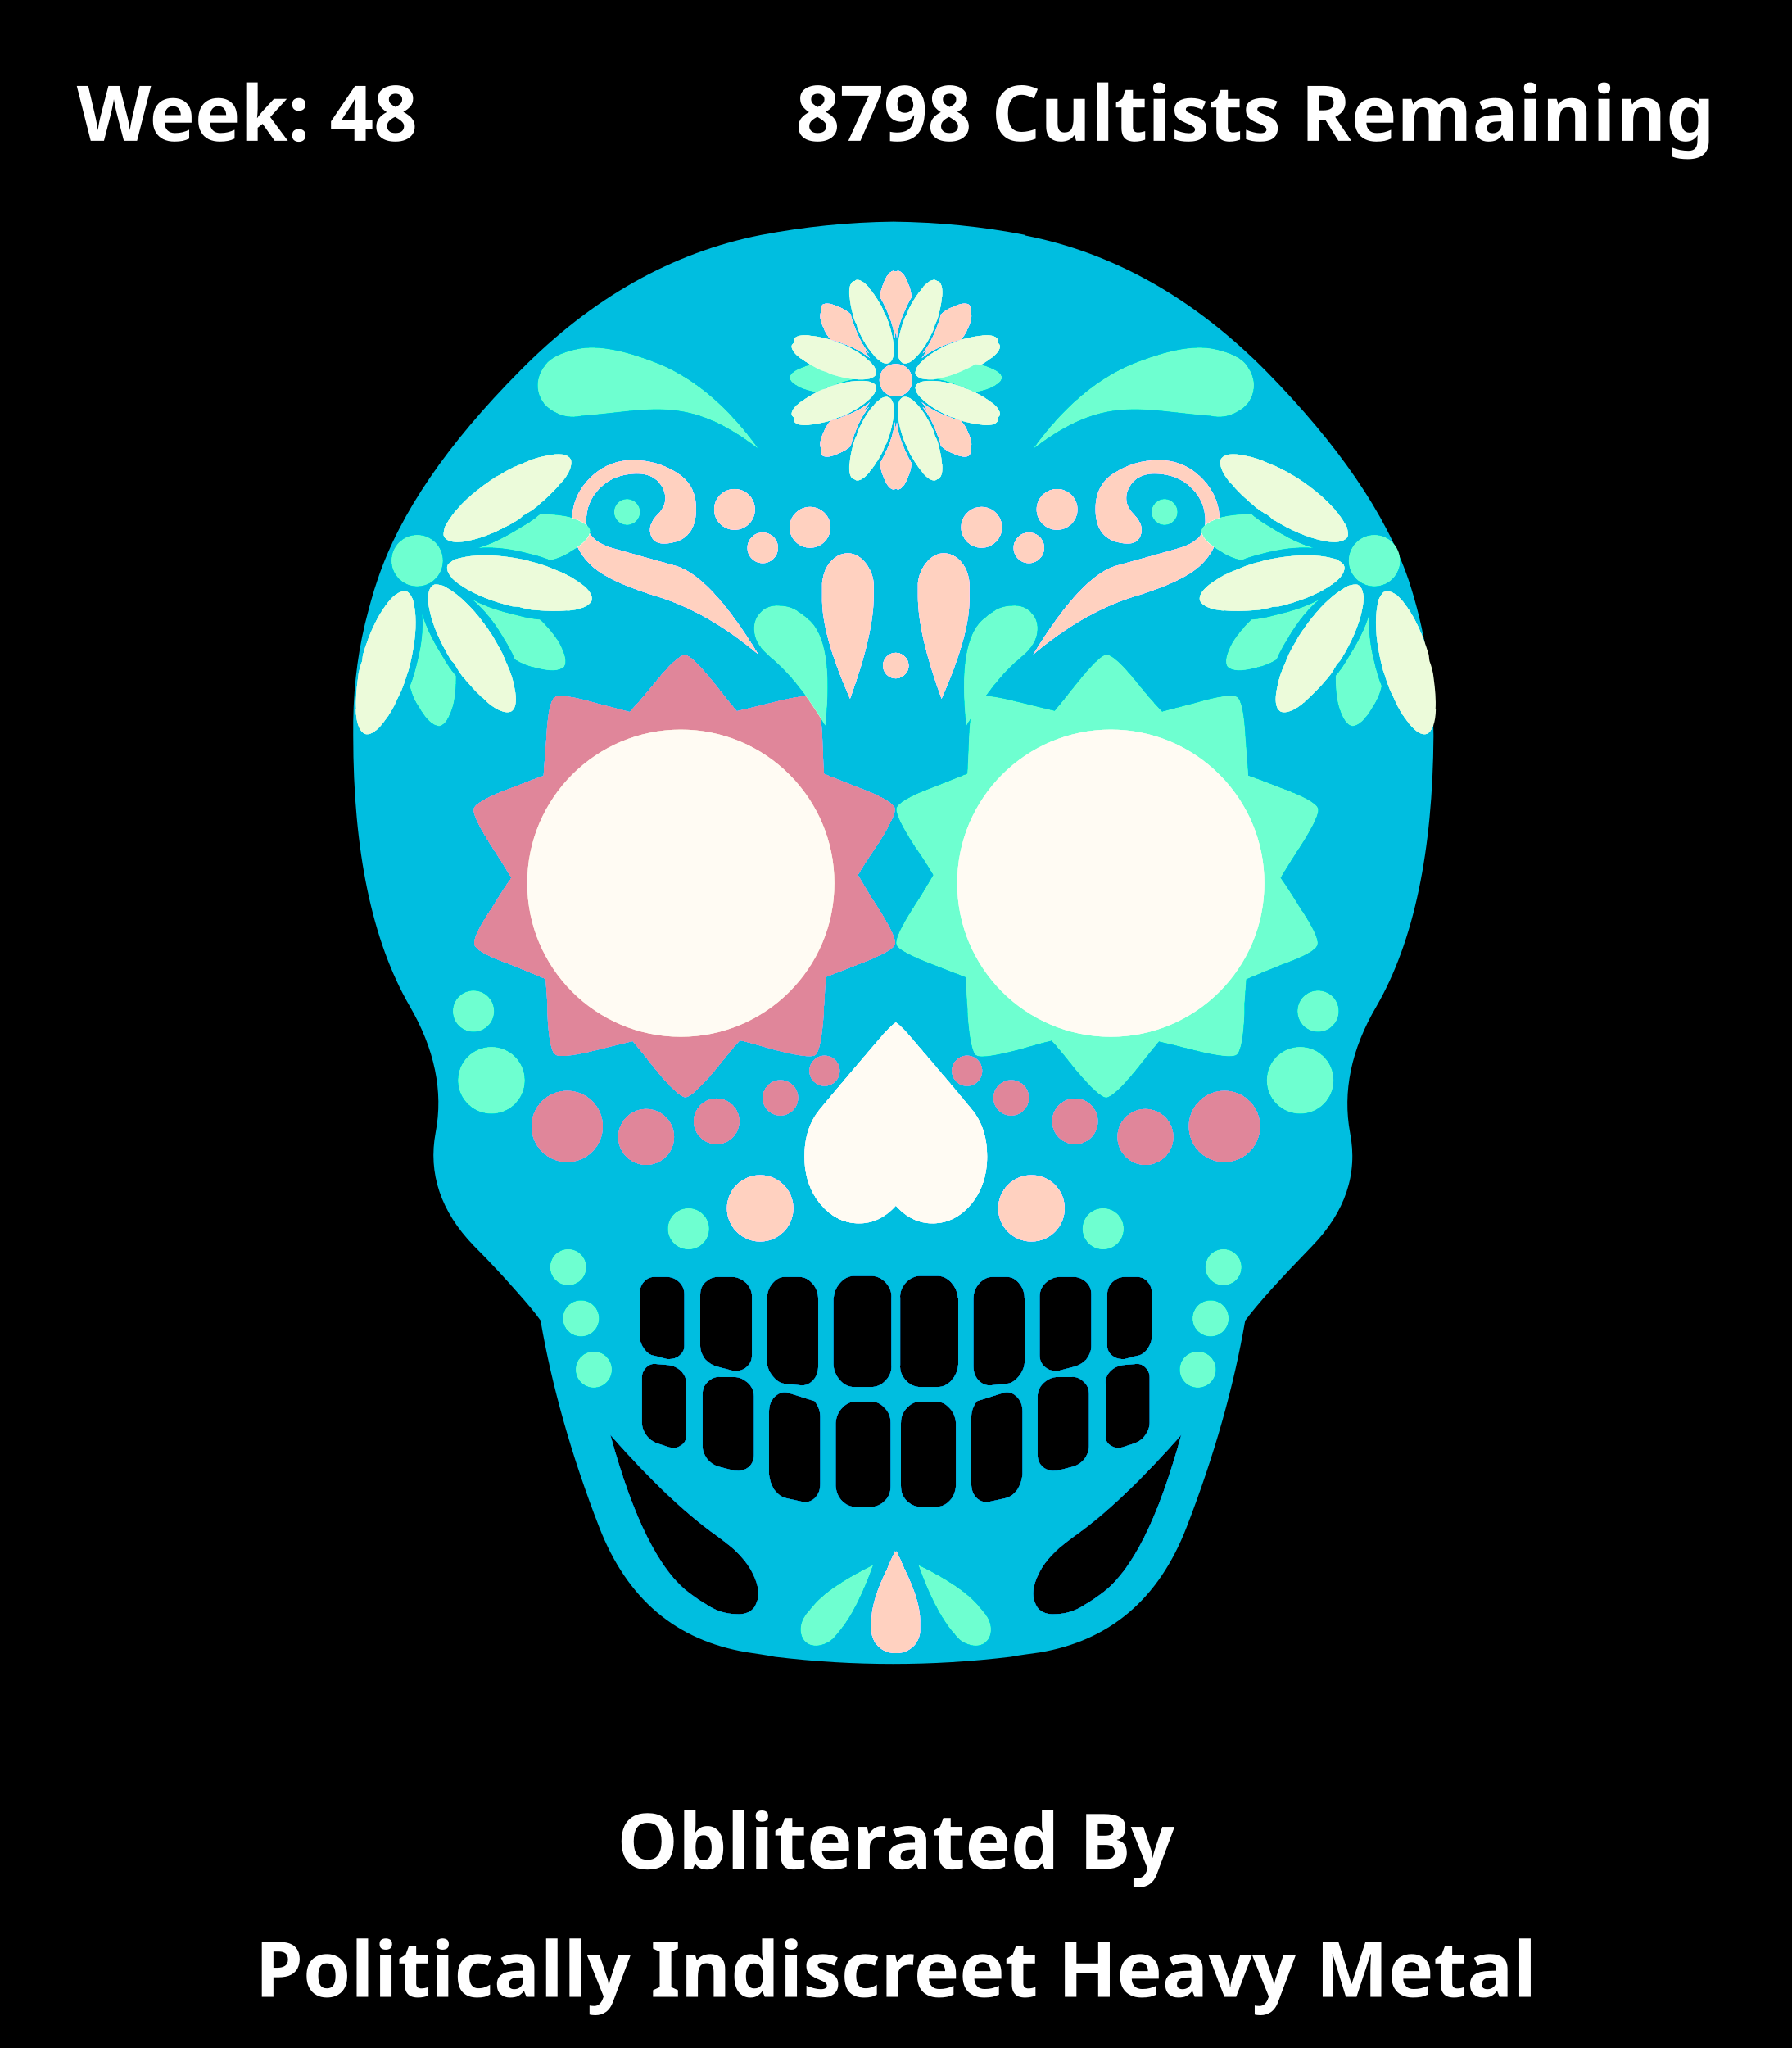
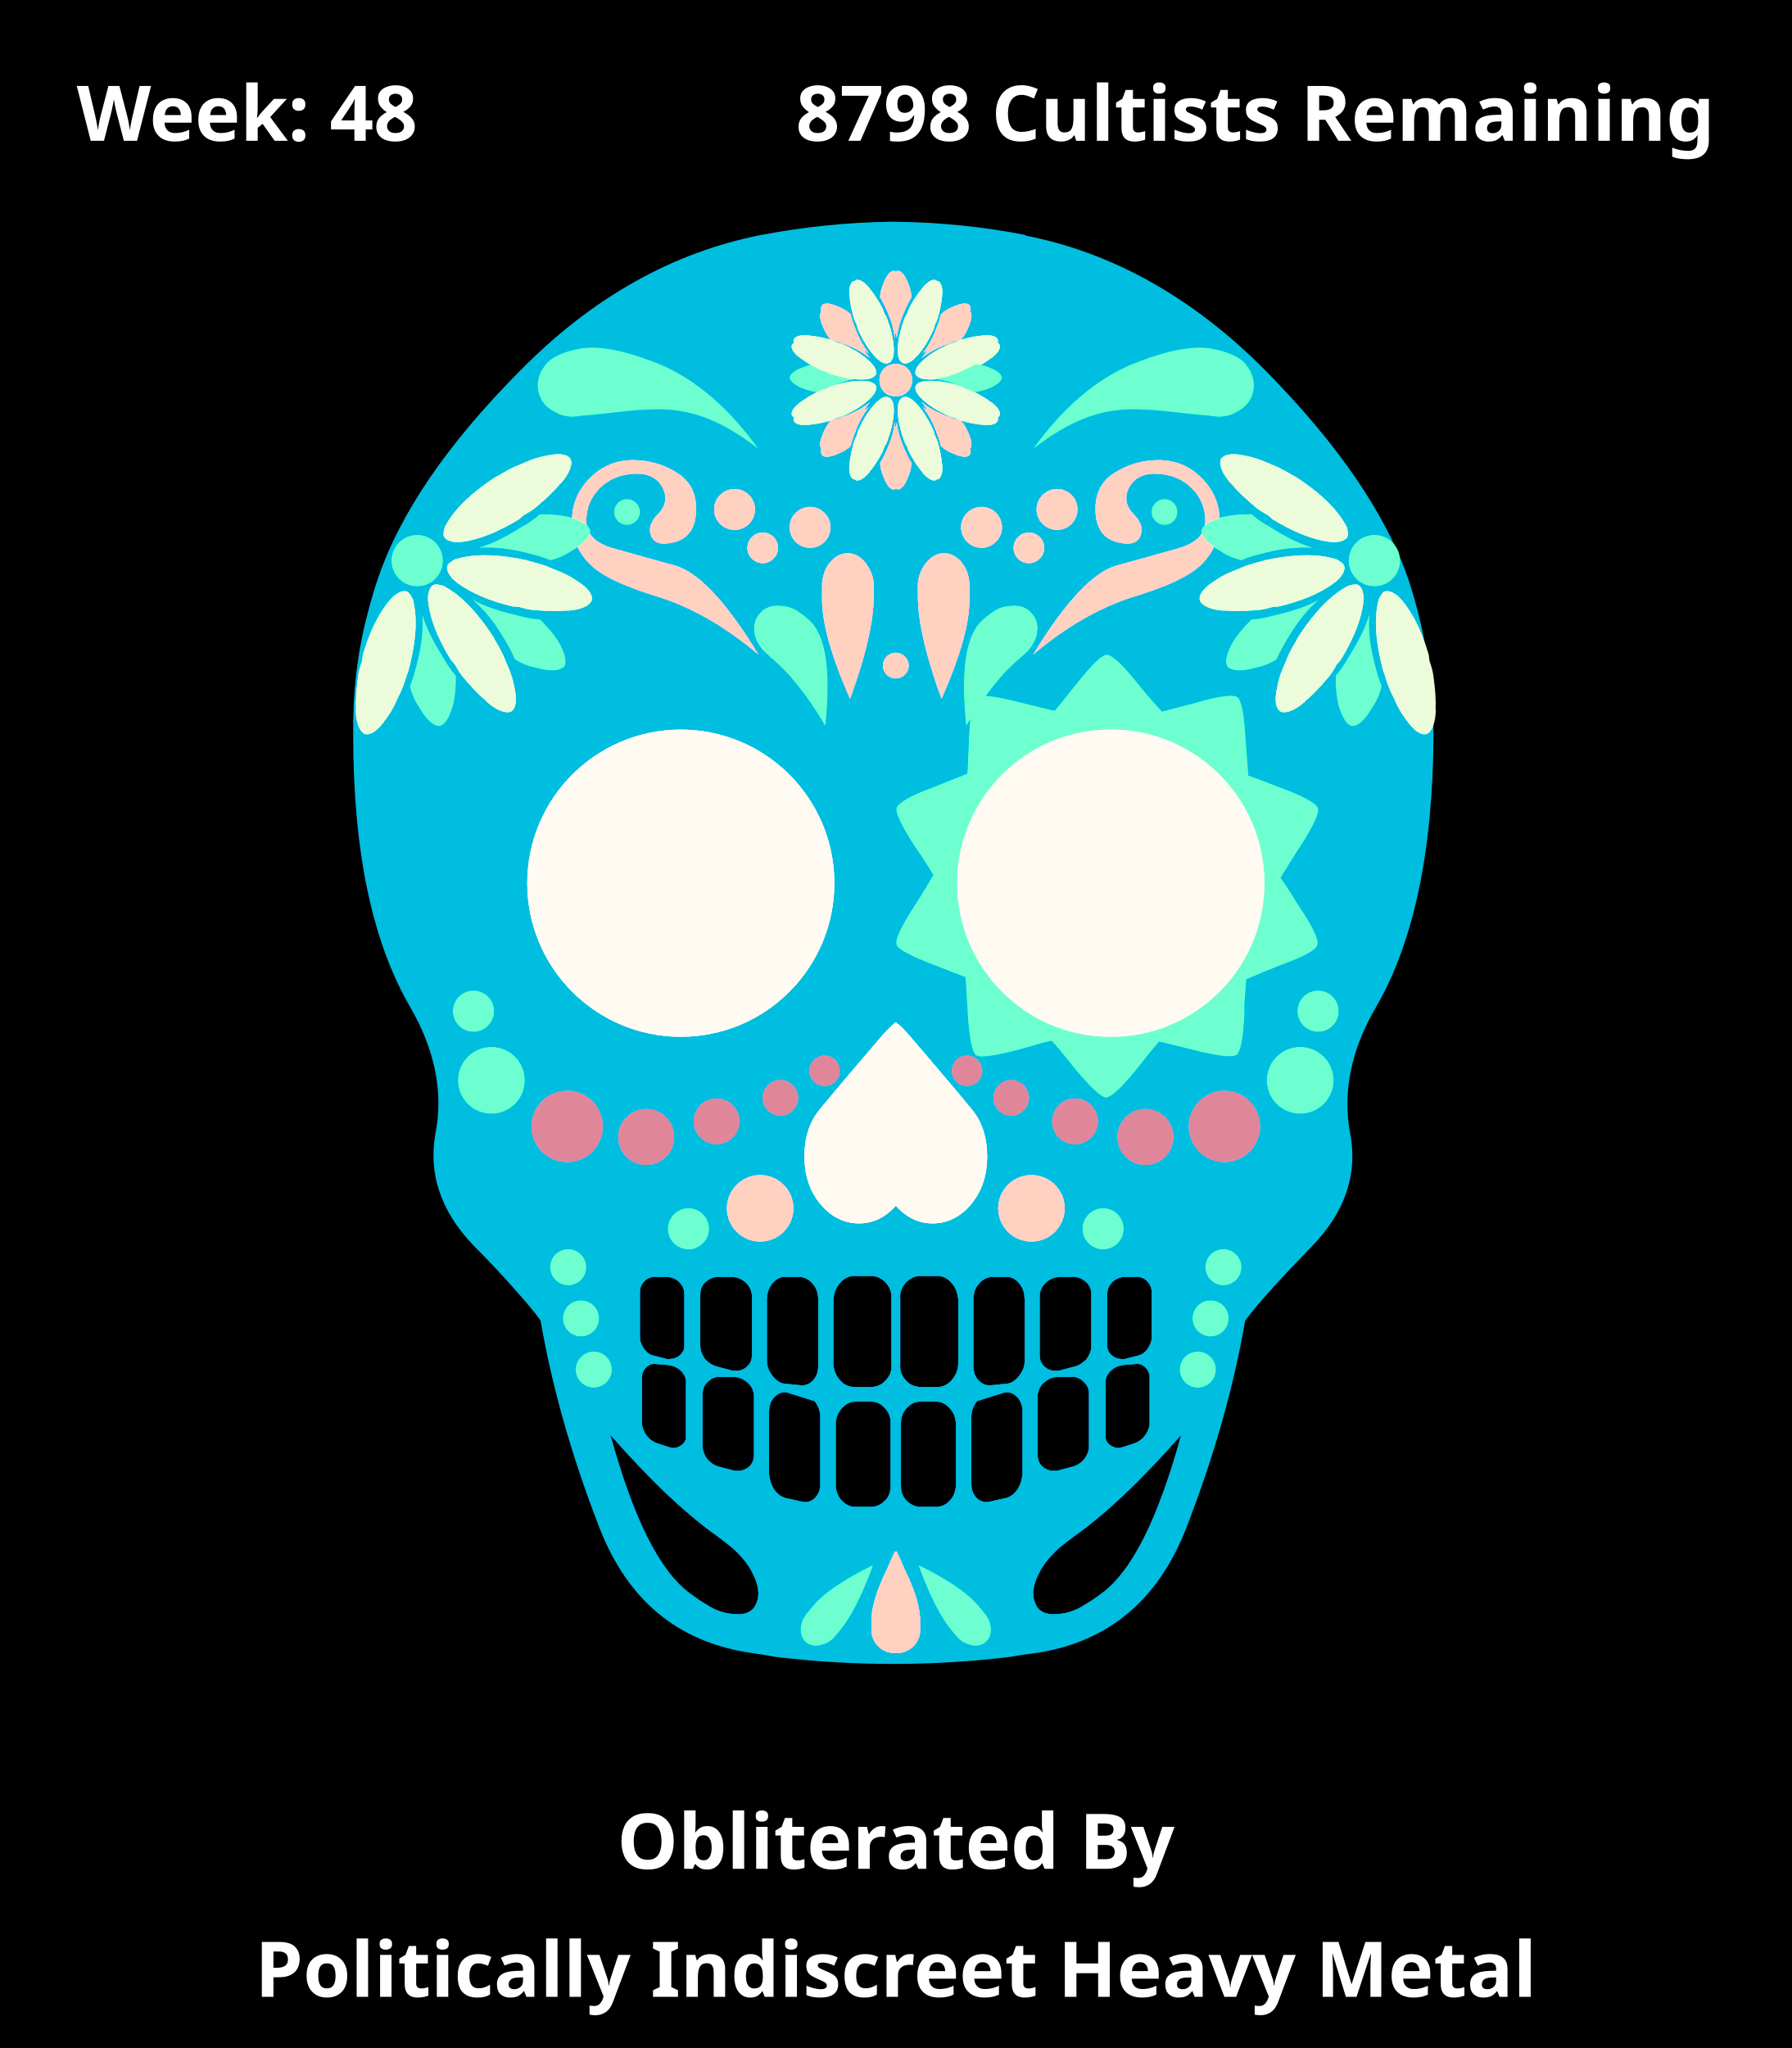
<svg xmlns="http://www.w3.org/2000/svg" xmlns:xlink="http://www.w3.org/1999/xlink" width="700" height="800">
  <style>.heavy,.superheavy{font:700 30px sans-serif;fill:#fff}</style>
  <path style="fill:#000" d="M0 0h800v1000H0z" />
  <g transform="matrix(.1 0 0 -.1 -350 650)">
    <defs>
      <g id="flowerA">
        <circle cx="-20" cy="210" r="100" />
        <use xlink:href="#petal3" />
        <use xlink:href="#petal3" transform="rotate(45 30.71 267.28)" />
        <use xlink:href="#petal3" transform="rotate(90 -20 240)" />
      </g>
      <g id="flowerB">
        <use xlink:href="#petal4" />
        <use xlink:href="#petal4" transform="rotate(45 -19.645 218.137)" />
        <use xlink:href="#petal4" transform="rotate(90 -30 230)" />
        <use xlink:href="#petal4" transform="rotate(-48 -37.302 218.453)" />
      </g>
      <g id="decorative1">
        <use xlink:href="#b" style="fill:#f57914" />
        <use xlink:href="#tear" x="-2000" transform="matrix(.44463 1.2216 -1.03366 .37622 7471.629 -2470.592)" style="fill:#312b5d" />
      </g>
      <g id="decorative2" transform="translate(5150 4100)">
        <use xlink:href="#flowerA" style="fill:#ed1c24" />
        <use xlink:href="#flowerB" style="fill:#8c1b85" />
      </g>
      <g id="decorative3">
        <use xlink:href="#tear3" x="960" y="-4400" transform="scale(.9 -.7)" style="fill:#0994d3" />
        <use xlink:href="#tear3" transform="scale(.7 -.7) rotate(40 14283.441 5801.009)" style="fill:#ed1c24" />
      </g>
      <g id="flowerC">
        <use xlink:href="#flowerA" style="fill:#0994d3" />
        <use xlink:href="#flowerB" style="fill:#8c1b85" />
      </g>
      <g id="decorative4" transform="rotate(125 3495.943 1946.972) scale(.6)">
        <use xlink:href="#flowerA" style="fill:#f57914" />
        <use xlink:href="#flowerB" style="fill:#8c1b85" />
      </g>
      <g id="decorative5">
        <use xlink:href="#tear" x="-2100" y="1650" transform="matrix(-1.40954 .51303 .0684 -1.40833 12070.592 6071.629)" style="fill:#fff" />
        <circle cx="6470" cy="1780" r="130" style="fill:#0994d3" />
        <circle cx="5770" cy="1350" r="70" style="fill:#ed1c24" />
        <circle cx="5820" cy="1150" r="70" style="fill:#ed1c24" />
        <circle cx="5720" cy="1550" r="70" style="fill:#ed1c24" />
        <circle cx="6190" cy="1700" r="80" style="fill:#ed1c24" />
      </g>
      <g id="decorative6">
        <circle cx="6000" cy="1650" r="80" style="fill:#0994d3" />
        <circle cx="6370" cy="200" r="80" style="fill:#f57914" />
        <path d="M6300 1710c-7-13-6-26-4-41s9-26 17-37c6-11 22-17 41-24 17-4 44 9 79 41 35 33 63 131 85 299-92-124-153-194-183-207-4-2-9-4-13-6-10-4-17-13-22-24m-470-161c-26 2-50-6-72-26-19-17-33-39-39-65-4-13 20-164 72-452 50-286 181-530 393-731-201 421-292 709-277 860 15 150 20 247 13 284-6 37-17 68-28 90-15 24-37 39-61 41" style="fill:#ed1c24" />
      </g>
      <g id="decorative7">
        <use xlink:href="#tear3" x="960" y="-840" transform="scale(.9 1.6)" style="fill:#0994d3" />
        <use xlink:href="#tear2" transform="rotate(-50 6340 4600)" style="fill:#fff" />
        <use xlink:href="#tear3" x="400" y="-530" transform="scale(.9 1.3) rotate(30 6740 4300)" style="fill:#ed1c24" />
      </g>
      <g id="decorative8" transform="translate(7100 5100)">
        <use xlink:href="#petal3" transform="rotate(-100 -158.564 64.887) scale(.6)" style="fill:#ed1c24" />
        <use xlink:href="#flowerC" transform="rotate(125) scale(.6)" />
        <use xlink:href="#flowerC" transform="scale(-.6 .6) rotate(-55 -272.14 -141.667)" />
      </g>
      <g id="b">
        <circle cx="5630" cy="4060" r="140" />
        <circle cx="5400" cy="3850" r="110" />
        <circle cx="5270" cy="3600" r="90" />
        <circle cx="5180" cy="3350" r="70" />
        <circle cx="5150" cy="3150" r="60" />
      </g>
-       <g id="quarter_eye">
+       <g id="q">
        <circle cx="6840" cy="3060" r="165" style="fill:#ed1344" />
        <circle cx="6770" cy="3335" r="165" style="fill:#ed1344" />
        <circle cx="6640" cy="3535" r="165" style="fill:#ed1344" />
        <circle cx="6395" cy="3690" r="165" style="fill:#ed1344" />
        <circle cx="6840" cy="3060" r="80" style="fill:#0994d3" />
        <circle cx="6770" cy="3335" r="80" style="fill:#0994d3" />
        <circle cx="6640" cy="3535" r="80" style="fill:#0994d3" />
        <circle cx="6395" cy="3690" r="80" style="fill:#0994d3" />
      </g>
-       <g id="eye1">
-         <use xlink:href="#quarter_eye" />
-         <use xlink:href="#quarter_eye" transform="rotate(180 6150 3060)" />
-         <use xlink:href="#quarter_eye" transform="rotate(270 6150 3060)" />
-         <use xlink:href="#quarter_eye" transform="rotate(90 6150 3060)" />
+       <g id="p">
+         <use xlink:href="#q" />
+         <use xlink:href="#q" transform="rotate(180 6150 3060)" />
+         <use xlink:href="#q" transform="rotate(270 6150 3060)" />
+         <use xlink:href="#q" transform="rotate(90 6150 3060)" />
      </g>
      <path d="M7507 5582c-168 33-340 50-517 52-177-2-349-20-517-52-345-68-659-244-941-530-284-286-469-556-556-814-20-57-35-116-50-175-33-138-48-284-46-436 0-452 74-803 220-1056 98-168 133-334 102-495-30-159 20-308 148-441 68-68 122-127 166-177 41-46 74-85 96-116 44-255 120-526 229-807 109-282 301-443 576-489 39-6 76-11 111-18 308-37 613-37 921 0 35 7 72 11 113 17 273 46 465 207 574 489 109 281 185 552 229 807 46 63 133 159 262 292s179 282 148 441c-30 161 4 327 103 495 146 253 220 605 223 1056-2 218-35 421-98 611-89 258-275 528-556 814-283 286-598 463-941 530" style="fill:#fcca07" id="face" />
      <path d="M7243 1429c-2 24-10 43-26 61-15 17-34 26-54 26h-67c-21 0-41-9-57-26-15-17-24-37-22-61v-260c-2-24 6-44 22-61 15-17 35-26 57-26h68c20 0 39 9 54 26s24 37 26 61v260m-9-487c-2 22-9 41-24 57-15 17-33 26-52 26h-65c-20 0-37-9-52-26-15-15-22-35-22-57V695c0-22 6-41 22-57 15-15 33-24 52-24h65c20 0 37 8 52 24 15 15 22 35 24 57v246m82 86c-15-20-22-39-22-63l.01-260c0-24 6-41 22-57 15-13 30-17 50-13l59 13c20 4 35 15 50 35 6 11 13 24 15.34 37 2 9 4 17 4 24v242c0 24-6 41-20 57-15 15-30 22-50 19m263.65 60h-59c-20 0-37-9-54-24-15-15-22-33-22-52V816c0-17 6-35 22-48 15-11 31-15 46-13h9l58 15c17 4 32 13 46 28 13 17 20 35 20 52v204c0 20-6 35-20 48-13 13-28 20-46 20m294 373c-11 11-24 17-39 17h-50c-17 0-33-6-48-20-13-13-20-28-20-48v-201c0-15 6-28 20-39 11-9 24-13 39-13h9l50 13c15 2 28 11 39 26s17 31 17 46v177c0 15-6 31-17 41m-480-65c0 22-7 41-20 57-15 18-30 26-48 26h-58c-20 0-37-9-52-26s-22-37-22-61v-260c0-24 6-43 22-59 15-15 33-20 52-17l59 6c17 2 33 13 48 33 13 17 20 37 20 59v242m381-262c-17-2-33-9-48-24-13-15-20-30-17-50V892c-2-15 4-28 17-37s26-13 41-11c2 2 4 2 6 2l52 17c15 7 28 15 39 31 11 15 17 33 17 48v178c0 15-6 28-17 39s-24 15-39 13l-52-4.4M7584 1488c-15-15-22-33-22-52v-229c0-20 6-35 22-48 13-11 28-15 44-13h11l57 15c17 4 33 13 48 28 13 17 20 35 20 52v203c0 19-6 35-20 48-15 13-30 20-48 20h-57c-20 0-39-9-55-24" id="teeth" />
      <path d="M0 0c4-54-1-112-17-177-9.7-40-18-73-31-103 7-32 21-61 36-83 28-48 53-71 78-73 22 4 39 31 54 81 8 34 12 75 11 115-19 22-36 47-51 74C43-107 14-51 0 0" id="petal3" />
      <path d="M250-340c41-36 75-48 96-40 21 12 25 46 14 95-5 30-15 59-28 88-8 17-14 37-25 56-8 17-20 34-30 54-44 68-91 124-140 163-20 16-40 28-55 36-15 4-27 7-37 4l-2-2c-4 0-7-5-9-7-7-9-10-21-12-38 0-14 1-30 6-52 12-58 40-124 83-194 5-7 12-13 17-20 10-19 23-40 39-57 28-33 56-63 85-86" id="petal4" />
      <path d="M4400 4400c4-54-1-112-17-177-9-40-18-73-31-103 7-32 21-61 36-83 28-48 53-71 78-73 22 4 39 31 54 81 8 34 12 75 11 115-19 22-36 47-51 74-37 59-66 115-80 166" style="fill:#ed1c24" id="petal1" />
      <path d="M4650 4060c41-36 75-48 96-40 21 12 25 46 14 95-5 30-15 59-28 88-8 17-14 37-25 56-8 17-20 34-30 54-44 68-91 124-140 163-20 16-40 28-55 36-15 4-27 7-37 4l-2-2c-4 0-7-5-9-7-7-9-10-21-12-38 0-14 1-30 6-52 12-58 40-124 83-194 5-7 12-13 17-20 10-19 23-40 39-57 28-33 56-63 85-86" style="fill:#8c1b85" id="petal2" />
      <path d="M5960 3720c-33 9-76 20-127 33-94 28-150 35-166 24-17-11-28-65-33-159-4-59-9-109-11-148-33-11-72-26-122-46-92-33-142-61-150-81-7-17 17-68 68-148 33-50 59-92 78-124-20-28-44-65-72-111-55-81-78-131-72-150 4-20 50-46 140-78 55-22 100-41 138-57 2-26 4-59 7-96v-35c4-98 15-153 31-164 15-11 68-6 161 17 57 15 105 26 142 35 22-26 50-61 83-103 61-76 102-113 122-116 20 0 59 37 120 109 37 46 68 85 94 113 33-7 76-20 129-35 94-24 148-33 166-22 15 11 26 65 33 159 0 15 0 28 2 39 2 41 4.38 79 6 107 33 13 74 28 124 48 92 35 140 61 146 79 6 20-17 68-68 148-33 50-57 92-76 124 18 30 41 68 72 111 52.43 81 76 131 72 150-6 20-52 48-142 81-54 22-100 39-135 54-2 35-4 78-6 133-4 98-15 153-30 164-15 13-70 6-161-17-59-15-107-26-144-35-22 26-50 61-83 103-61 76-100 116-120 116s-61-37-120-111c-37-46-70-83-96-111" id="eye2" />
      <path d="M6500 4100c-25.24 8.39-53.28 5.59-78.5-2.83-30.84-8.4-53.28-28.04-61.68-53.26-11.22-25.23-8.42-53.26 5.58-78.51 11.23-22.43 30.84-39.26 56.1-53.26 11.21-5.6 25.22-11.22 39.26-16.84 86.89-30.83 182.24-89.7 288.77-176.63-53.27 213.09-120.55 336.46-204.67 367.3-14.02 5.61-30.84 11.2-44.86 14.03" id="tear" />
      <path d="M5769 4876c274 21 415 85 692-127-115 159-241 266-379 326-89 36-218 80-316 63-70-13-117-37-136-65-25-33-34-68-26-103s29-62 66-80c28-16 62-22 100-14" id="tear2" />
      <path d="M6740 4300c-16.81-22.42-25.23-47.67-28.03-78.51v-50.46c-2.81-98.13 33.64-229.92 109.33-400.94 61.68 168.21 92.52 302.81 92.52 400.94v50.46c-2.78 30.84-14 56.09-30.84 78.51-19.61 25.23-44.84 39.26-70.08 39.26-28.03 0-53.27-14.03-72.9-39.26" id="tear3" />
      <g id="half">
        <use xlink:href="#b" transform="rotate(130 6130 3100)" style="fill:#9addf0" />
        <circle cx="6665" cy="4440" r="80" style="fill:#0994d3" />
        <circle cx="6370" cy="4510" r="80" style="fill:#0994d3" />
        <circle cx="6480" cy="4360" r="60" style="fill:#0994d3" />
        <use xlink:href="#tear3" style="fill:#0994d3" />
        <circle cx="7000" cy="3900" r="50" style="fill:#0994d3" />
        <use xlink:href="#tear" x="110" y="50" transform="rotate(-20 6500 4100)" style="fill:#ed1c24" />
        <use xlink:href="#tear2" style="fill:#ed1c24" />
        <circle cx="5350" cy="2550" r="80" style="fill:#ed1c24" />
        <circle cx="5420" cy="2280" r="130" style="fill:#ed1c24" />
        <circle cx="5950" cy="4500" r="50" style="fill:#ed1c24" />
        <path d="M5844 4593.31c36.44 36.45 81.31 53.27 134.57 56.08 53.3 2.81 89.73-16.82 109.36-53.28 19.63-36.44 14.02-72.9-16.83-103.74-30.83-30.84-39.23-61.68-25.22-89.71 11.21-25.24 42.05-33.65 92.52-19.63 50.46 14.02 78.51 53.28 81.32 117.76 2.78 67.29-19.64 117.76-72.9 151.41-53.27 33.64-109.36 50.46-173.83 50.46-64.51 0-120.58-22.43-168.24-70.09-47.67-47.68-70.1-103.74-70.1-168.24 0-64.48 22.43-120.56 70.1-168.21 47.66-47.67 140.18-89.73 280.38-131.78 126.17-42.06 252.34-114.95 378.51-221.5-126.17 207.47-235.52 322.44-325.24 347.67-92.52 25.23-171.03 47.66-241.12 67.29-70.09 19.62-106.55 56.09-106.55 106.54 0 50.48 16.81 92.54 53.27 128.97" style="fill:#0994d3" />
        <circle cx="6160" cy="3050" r="600" style="fill:#312b5d" />
        <path d="M7145 1722c59 0 109 26 151 76 41 50 61 113 61 185s-19 135-61 185c-41 50-120 144-236 279-22 26-41 46-59 59-17-13-37-33-59-59-116-135-194-229-236-279-41-50-63-113-61-185-2-72 20-135 61-186 41-50 92-76 151-76 55 0 103 24 144 70" style="fill:#312b5d" />
        <use xlink:href="#teeth" style="fill:#fff" />
        <use xlink:href="#decorative2" />
        <use xlink:href="#decorative3" />
        <use xlink:href="#decorative5" />
        <use xlink:href="#decorative8" />
      </g>
    </defs>
    <g filter="invert(1) hue-rotate(330deg)">
      <use xlink:href="#face" />
-       <use xlink:href="#eye2" style="fill:#9addf0" />
+       <use xlink:href="#eye1" style="fill:#9addf0" />
      <use xlink:href="#half" />
      <g transform="matrix(-1 0 0 1 14000 0)">
        <use xlink:href="#eye2" style="fill:#ed1c24" />
        <use xlink:href="#half" />
      </g>
    </g>
  </g>
  <text x="30" y="55" class="heavy">Week: 48</text>
  <text x="670" y="55" class="heavy" text-anchor="end">8798 Cultists Remaining</text>
  <text x="350" y="730" class="superheavy" text-anchor="middle">Obliterated By</text>
  <text x="350" y="780" class="superheavy" text-anchor="middle">Politically Indiscreet Heavy Metal</text>
</svg>
